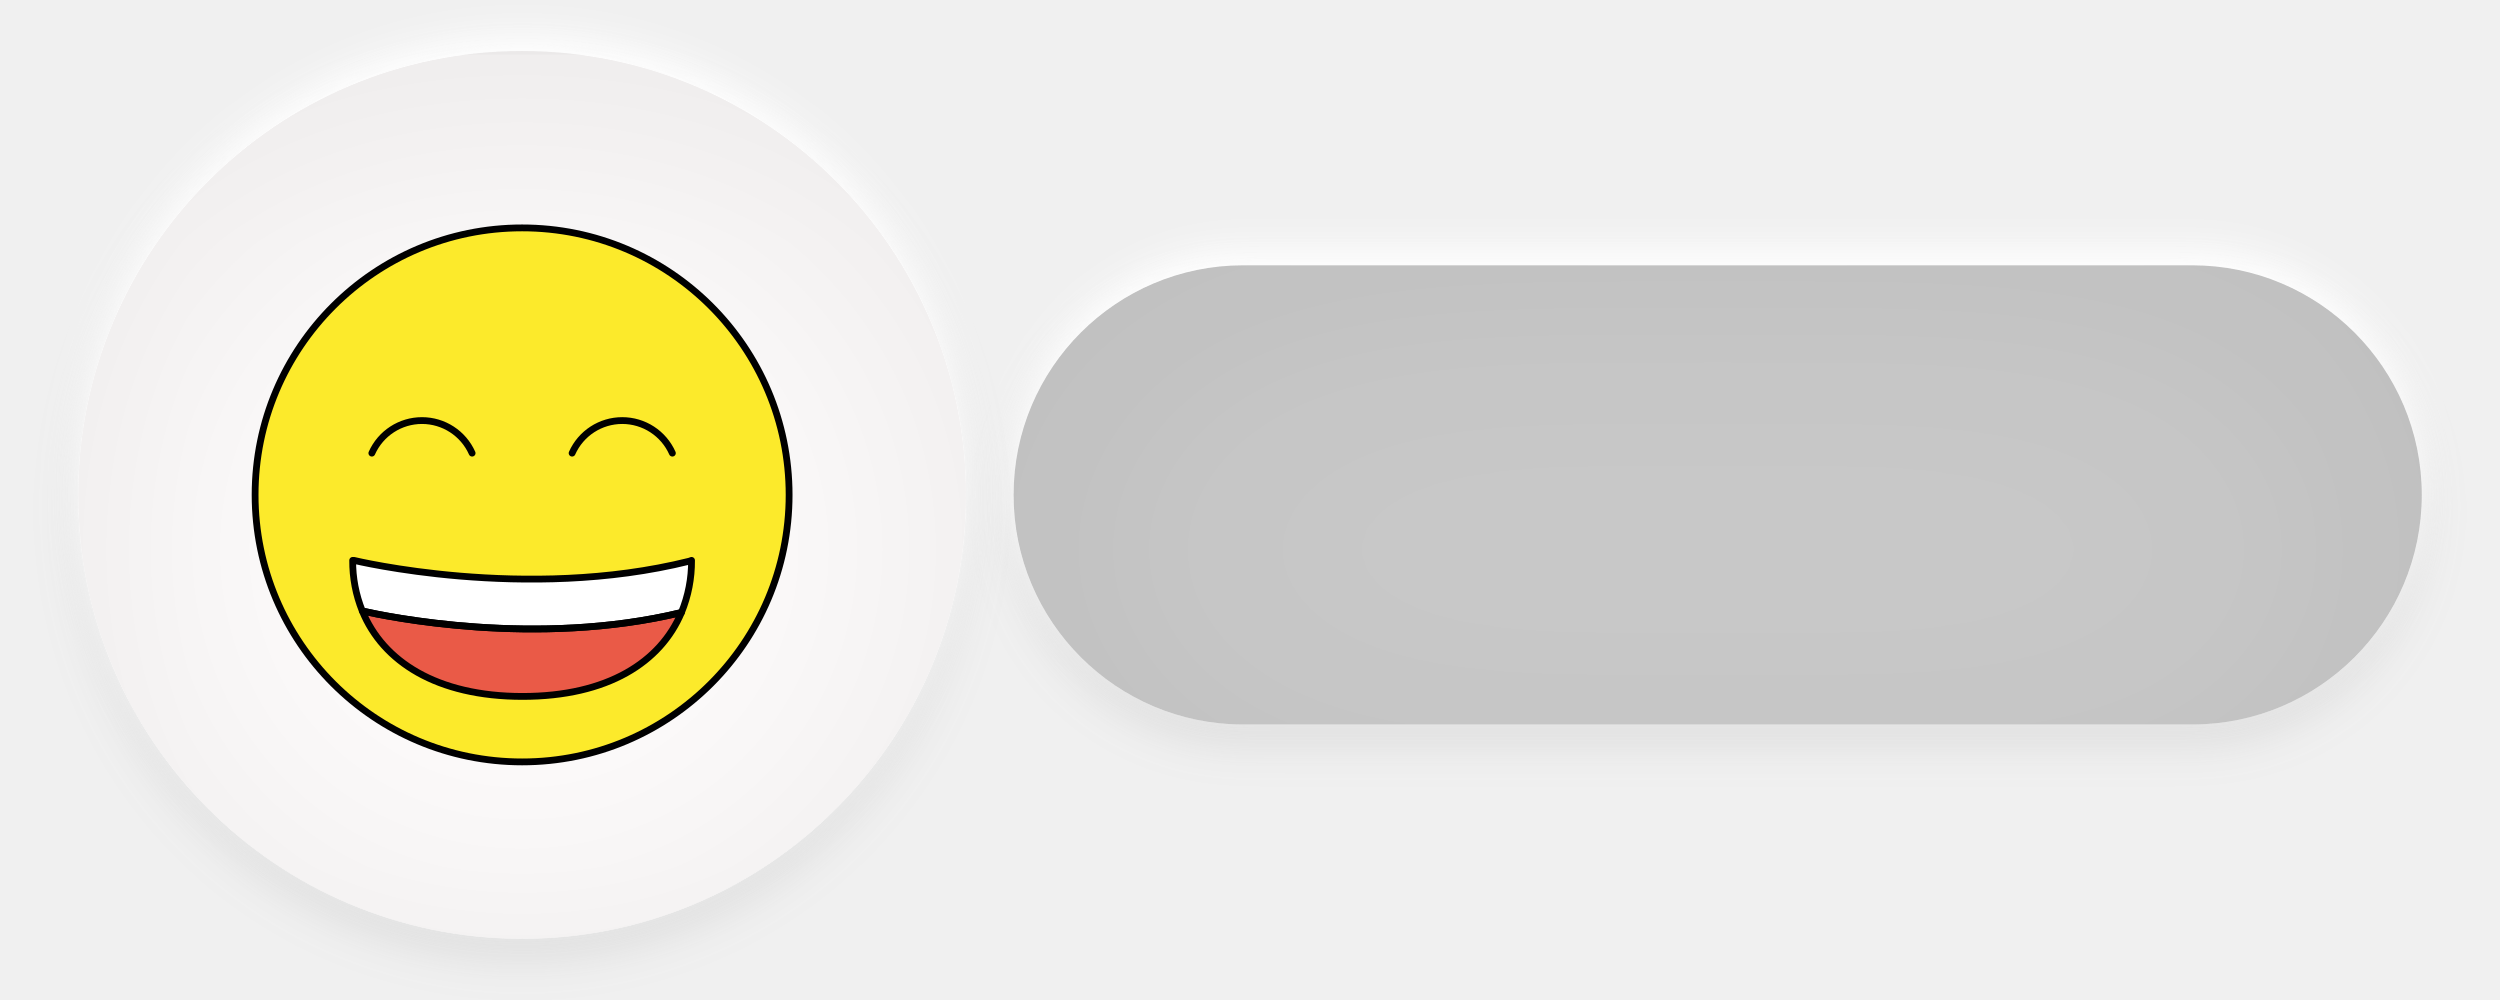
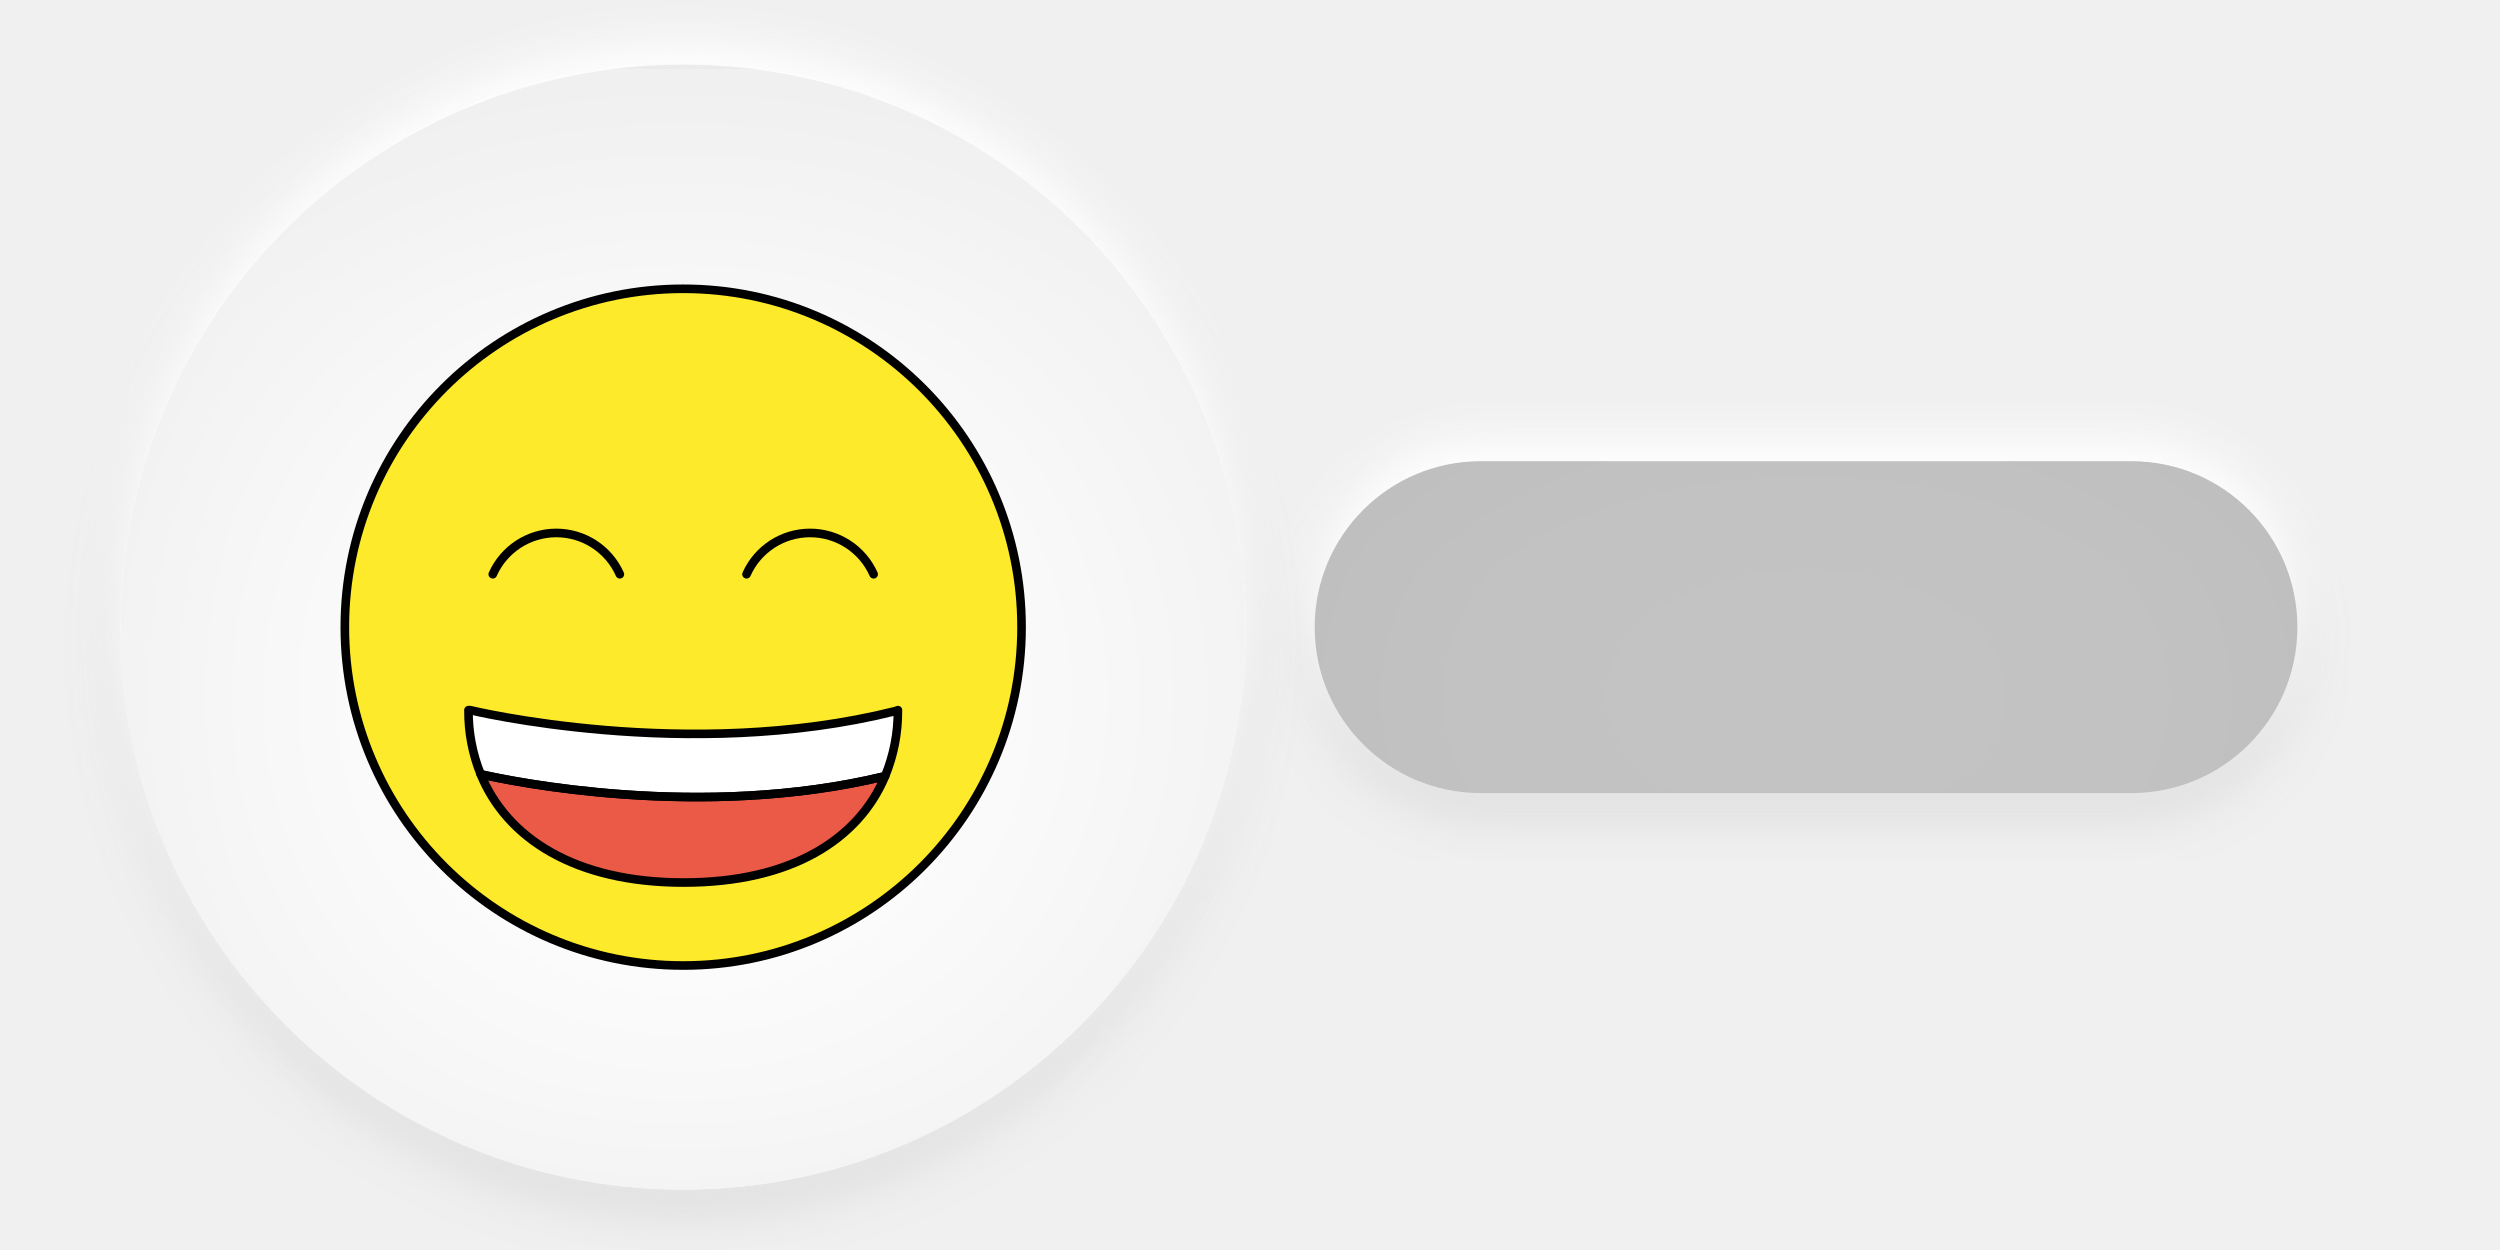
- <svg xmlns="http://www.w3.org/2000/svg" xmlns:xlink="http://www.w3.org/1999/xlink" id="emoji" width="200px" height="80px" viewBox="0 0 715 294" version="1.1">
+ <svg xmlns="http://www.w3.org/2000/svg" xmlns:xlink="http://www.w3.org/1999/xlink" id="emoji" width="160" height="80" viewBox="0 0 550 290" version="1.1">
  <defs>
-     <rect id="path-7w890yoadd-1" x="288" y="78" width="414" height="135" rx="67.5" />
+     <rect id="my-rect" x="290" y="107" width="228" height="77" rx="38.5" />
    <filter x="-5.3%" y="-17.8%" width="110.6%" height="137.8%" filterUnits="objectBoundingBox" id="filter-7w890yoadd-2">
      <feOffset dx="0" dy="5" in="SourceAlpha" result="shadowOffsetOuter1" />
      <feGaussianBlur stdDeviation="6.5" in="shadowOffsetOuter1" result="shadowBlurOuter1" />
      <feComposite in="shadowBlurOuter1" in2="SourceAlpha" operator="out" result="shadowBlurOuter1" />
      <feColorMatrix values="0 0 0 0 0.86   0 0 0 0 0.86   0 0 0 0 0.86  0 0 0 1 0" type="matrix" in="shadowBlurOuter1" result="shadowMatrixOuter1" />
      <feOffset dx="0" dy="-5" in="SourceAlpha" result="shadowOffsetOuter2" />
      <feGaussianBlur stdDeviation="5" in="shadowOffsetOuter2" result="shadowBlurOuter2" />
      <feComposite in="shadowBlurOuter2" in2="SourceAlpha" operator="out" result="shadowBlurOuter2" />
      <feColorMatrix values="0 0 0 0 1   0 0 0 0 1   0 0 0 0 1  0 0 0 1 0" type="matrix" in="shadowBlurOuter2" result="shadowMatrixOuter2" />
      <feMerge>
        <feMergeNode in="shadowMatrixOuter1" />
        <feMergeNode in="shadowMatrixOuter2" />
      </feMerge>
    </filter>
    <filter x="-19.2%" y="-60.4%" width="138.4%" height="223.0%" filterUnits="objectBoundingBox" id="filter-7w890yoadd-3">
      <feGaussianBlur stdDeviation="58.5" in="SourceAlpha" result="shadowBlurInner1" />
      <feOffset dx="0" dy="16" in="shadowBlurInner1" result="shadowOffsetInner1" />
      <feComposite in="shadowOffsetInner1" in2="SourceAlpha" operator="arithmetic" k2="-1" k3="1" result="shadowInnerInner1" />
      <feColorMatrix values="0 0 0 0 0   0 0 0 0 0   0 0 0 0 0  0 0 0 0.078 0" type="matrix" in="shadowInnerInner1" />
    </filter>
    <circle id="path-7w890yoadd-4" cx="143.5" cy="145.5" r="130.5" />
    <filter x="-8.4%" y="-9.2%" width="116.9%" height="119.5%" filterUnits="objectBoundingBox" id="filter-7w890yoadd-5">
      <feOffset dx="0" dy="5" in="SourceAlpha" result="shadowOffsetOuter1" />
      <feGaussianBlur stdDeviation="6.5" in="shadowOffsetOuter1" result="shadowBlurOuter1" />
      <feColorMatrix values="0 0 0 0 0.86   0 0 0 0 0.86   0 0 0 0 0.86  0 0 0 1 0" type="matrix" in="shadowBlurOuter1" result="shadowMatrixOuter1" />
      <feOffset dx="0" dy="-5" in="SourceAlpha" result="shadowOffsetOuter2" />
      <feGaussianBlur stdDeviation="5" in="shadowOffsetOuter2" result="shadowBlurOuter2" />
      <feColorMatrix values="0 0 0 0 1   0 0 0 0 1   0 0 0 0 1  0 0 0 1 0" type="matrix" in="shadowBlurOuter2" result="shadowMatrixOuter2" />
      <feMerge>
        <feMergeNode in="shadowMatrixOuter1" />
        <feMergeNode in="shadowMatrixOuter2" />
      </feMerge>
    </filter>
    <filter x="-30.5%" y="-31.2%" width="160.9%" height="163.6%" filterUnits="objectBoundingBox" id="filter-7w890yoadd-6">
      <feGaussianBlur stdDeviation="58.5" in="SourceAlpha" result="shadowBlurInner1" />
      <feOffset dx="0" dy="16" in="shadowBlurInner1" result="shadowOffsetInner1" />
      <feComposite in="shadowOffsetInner1" in2="SourceAlpha" operator="arithmetic" k2="-1" k3="1" result="shadowInnerInner1" />
      <feColorMatrix values="0 0 0 0 0   0 0 0 0 0   0 0 0 0 0  0 0 0 0.078 0" type="matrix" in="shadowInnerInner1" />
    </filter>
  </defs>
  <g id="Page-1" stroke="none" stroke-width="1" fill="none" fill-rule="evenodd">
    <g id="Rectangle-Copy-2">
-       <use fill="black" fill-opacity="1" filter="url(#filter-7w890yoadd-2)" xlink:href="#path-7w890yoadd-1" />
-       <use fill-opacity="0.15" fill="#000000" fill-rule="evenodd" xlink:href="#path-7w890yoadd-1" />
-       <use fill="black" fill-opacity="1" filter="url(#filter-7w890yoadd-3)" xlink:href="#path-7w890yoadd-1" />
+       <use fill="black" fill-opacity="1" filter="url(#filter-7w890yoadd-2)" xlink:href="#my-rect" />
+       <use fill-opacity="0.15" fill="#000000" fill-rule="evenodd" xlink:href="#my-rect" />
+       <use fill="black" fill-opacity="1" filter="url(#filter-7w890yoadd-3)" xlink:href="#my-rect" />
    </g>
    <g id="Oval-Copy-2">
      <use fill="black" fill-opacity="1" filter="url(#filter-7w890yoadd-5)" xlink:href="#path-7w890yoadd-4" />
-       <use fill="#FFFDFD" fill-rule="evenodd" xlink:href="#path-7w890yoadd-4" />
+       <use fill="#FFFFFF" fill-rule="evenodd" xlink:href="#path-7w890yoadd-4" />
      <use fill="black" fill-opacity="1" filter="url(#filter-7w890yoadd-6)" xlink:href="#path-7w890yoadd-4" />
    </g>
    <g>
      <g id="Group" transform="translate(65, 67)">
        <g id="color" fill-rule="nonzero">
          <circle id="Oval" fill="#FCEA2B" cx="78.5" cy="78.5" r="78.5" />
          <path d="M128.313,97.75 C128.354,103.005 127.345,108.215 125.344,113.074 C82.715,123.416 38.55,114.235 31.519,112.63 C29.612,107.903 28.65,102.847 28.687,97.75 L29.062,97.75 C29.062,97.75 79.575,110.002 127.665,97.988 L128.313,97.75 Z" id="Path" fill="#FFFFFF" />
          <path d="M125.344,113.074 C119.235,127.648 103.672,137.75 78.62,137.75 C53.329,137.75 37.561,127.409 31.52,112.63 C38.551,114.235 82.715,123.416 125.344,113.074 Z" id="Path" fill="#EA5A47" />
        </g>
        <g id="line" stroke="#000000" stroke-linecap="round" stroke-width="2">
          <circle id="Oval" stroke-linejoin="round" cx="78.5" cy="78.5" r="78.5" />
          <path d="M128.313,97.75 C128.354,103.005 127.345,108.215 125.344,113.074 C82.715,123.416 38.55,114.235 31.519,112.63 C29.612,107.903 28.65,102.847 28.687,97.75 L29.062,97.75 C29.062,97.75 79.575,110.002 127.665,97.988 L128.313,97.75 Z" id="Path" stroke-linejoin="round" />
          <path d="M125.344,113.074 C119.235,127.648 103.672,137.75 78.62,137.75 C53.329,137.75 37.561,127.409 31.52,112.63 C38.551,114.235 82.715,123.416 125.344,113.074 Z" id="Path" stroke-linejoin="round" />
          <path d="M63.804,66.225 C61.215,60.399 55.438,56.644 49.062,56.644 C42.687,56.644 36.91,60.399 34.321,66.225" id="Path" />
          <path d="M122.679,66.225 C120.09,60.399 114.313,56.644 107.938,56.644 C101.562,56.644 95.785,60.399 93.196,66.225" id="Path" />
        </g>
      </g>
      <animateTransform id="animate" attributeName="transform" attributeType="XML" type="rotate" from="0 143.5 145.5" to="360 143.5 145.5" dur="2s" repeatCount="indefinite" />
    </g>
    <text id="my-text" />
  </g>
</svg>
